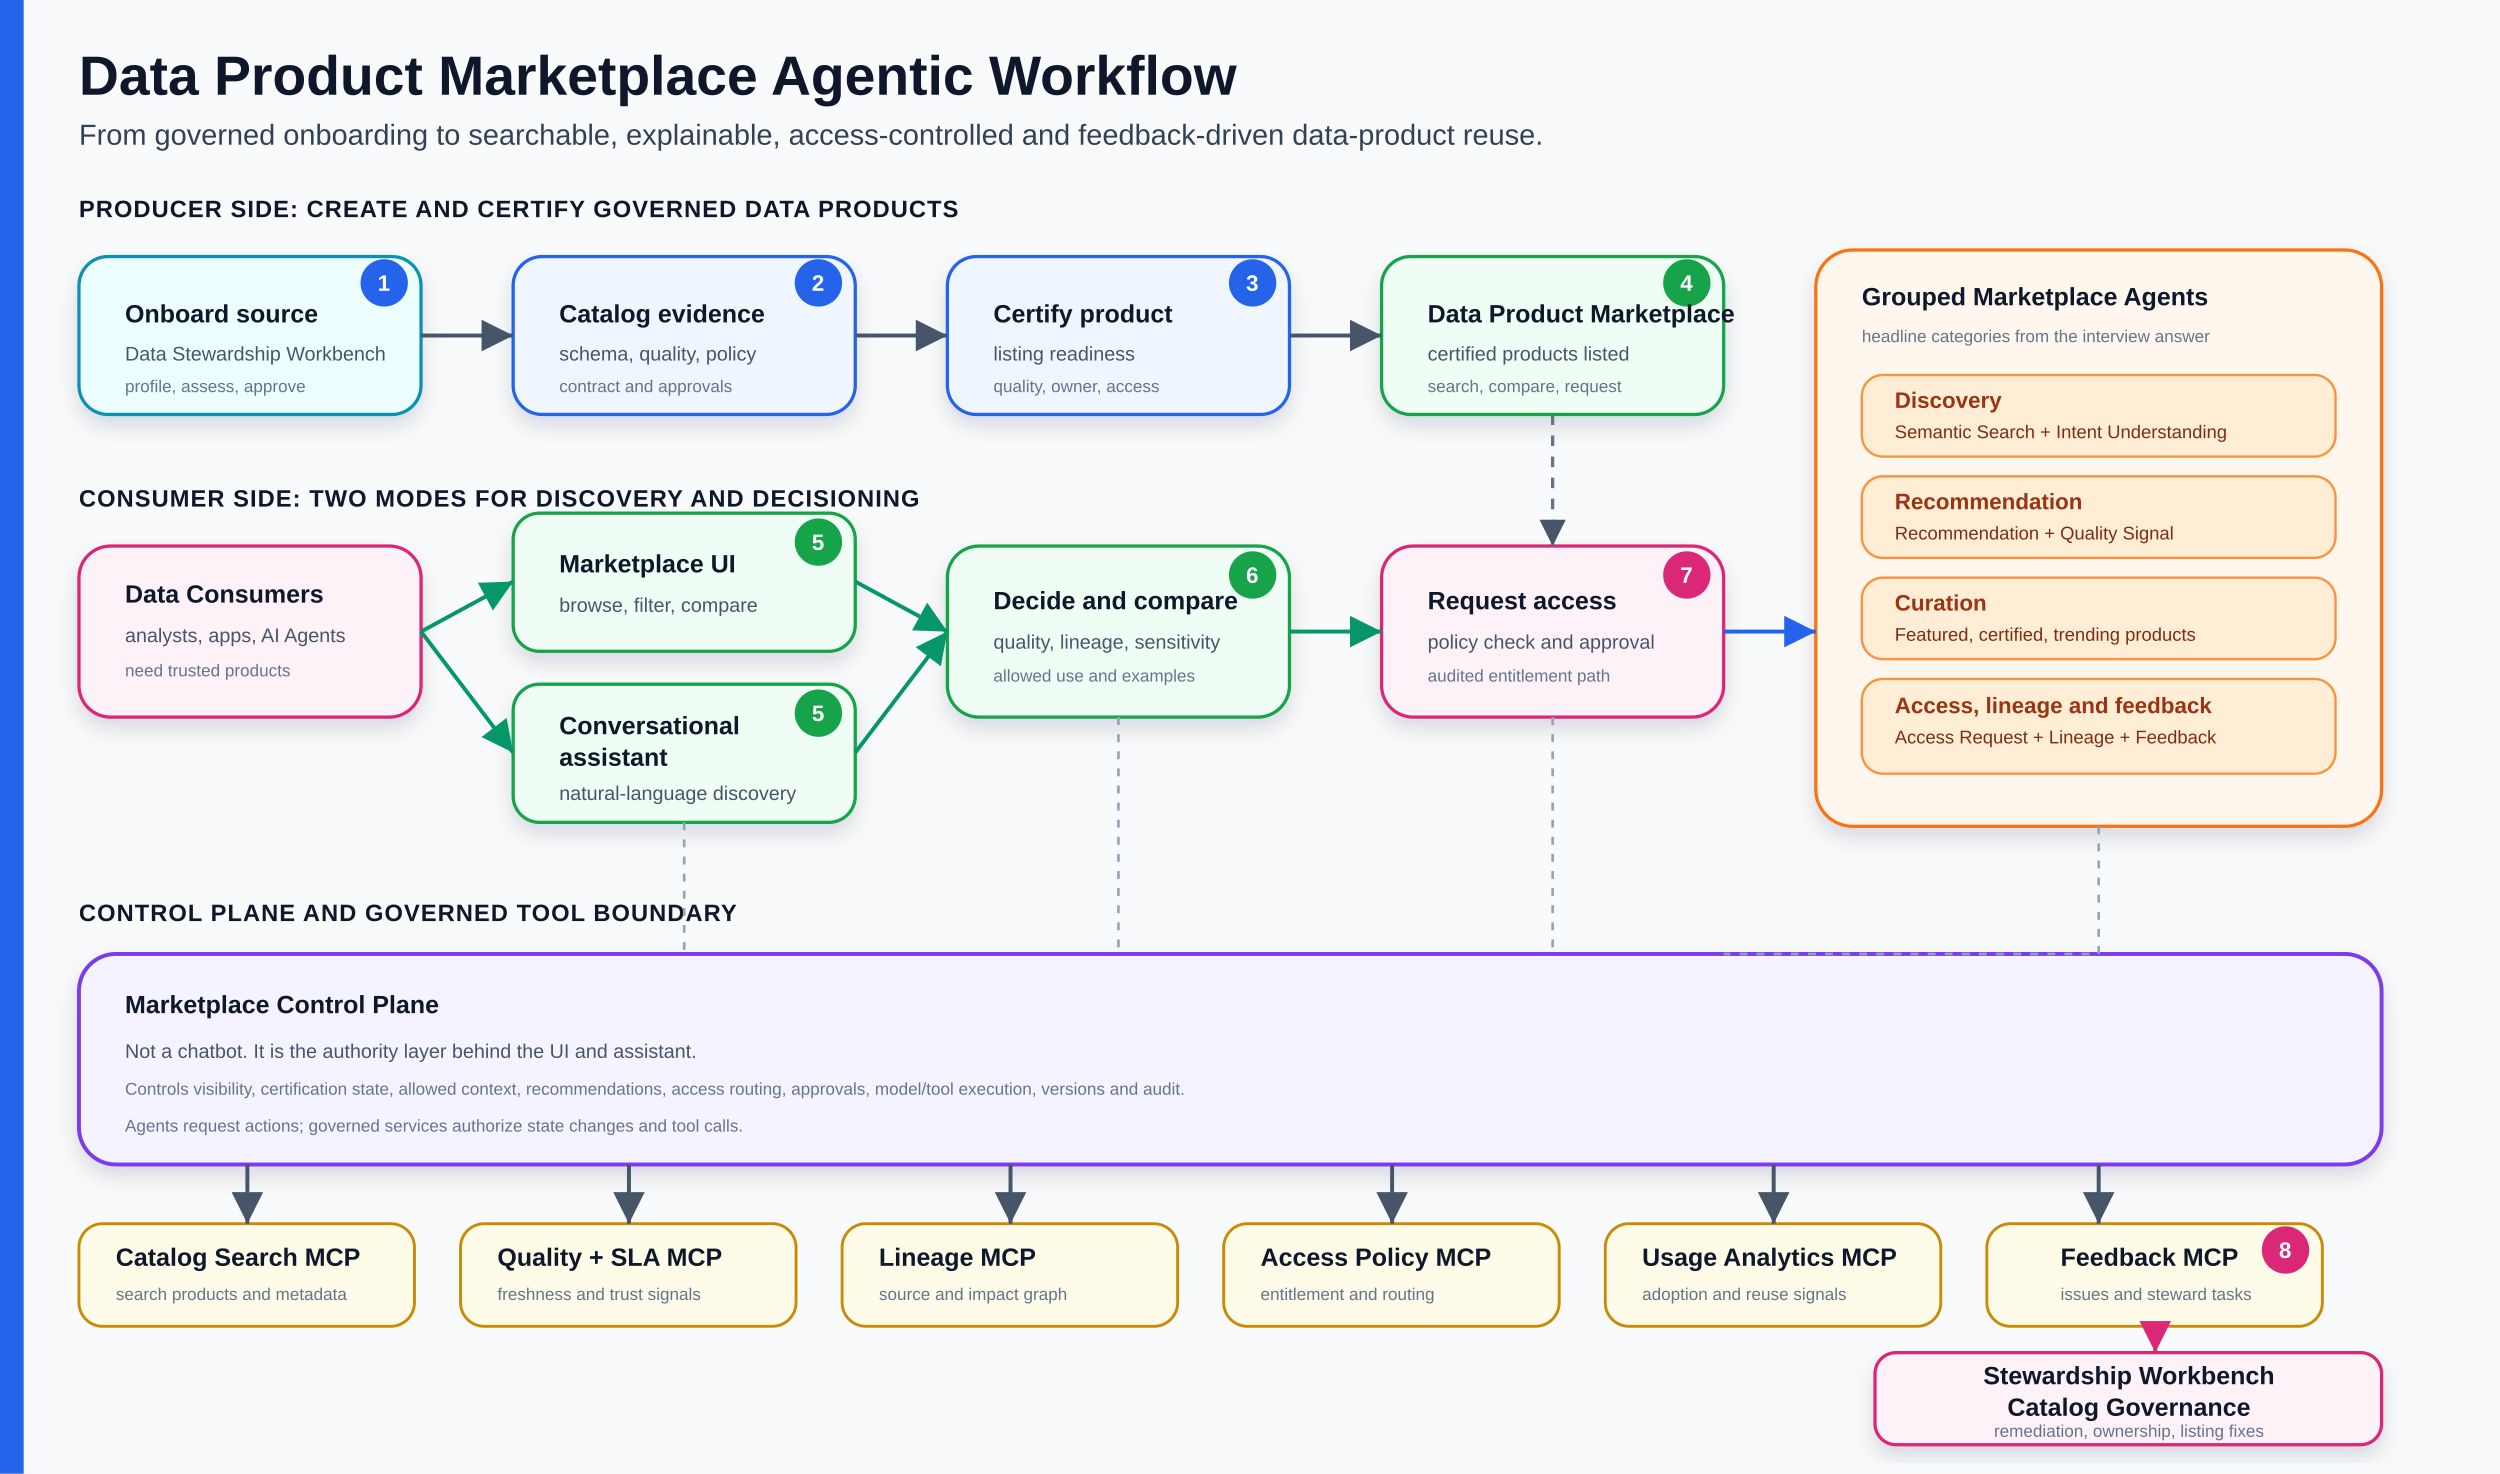
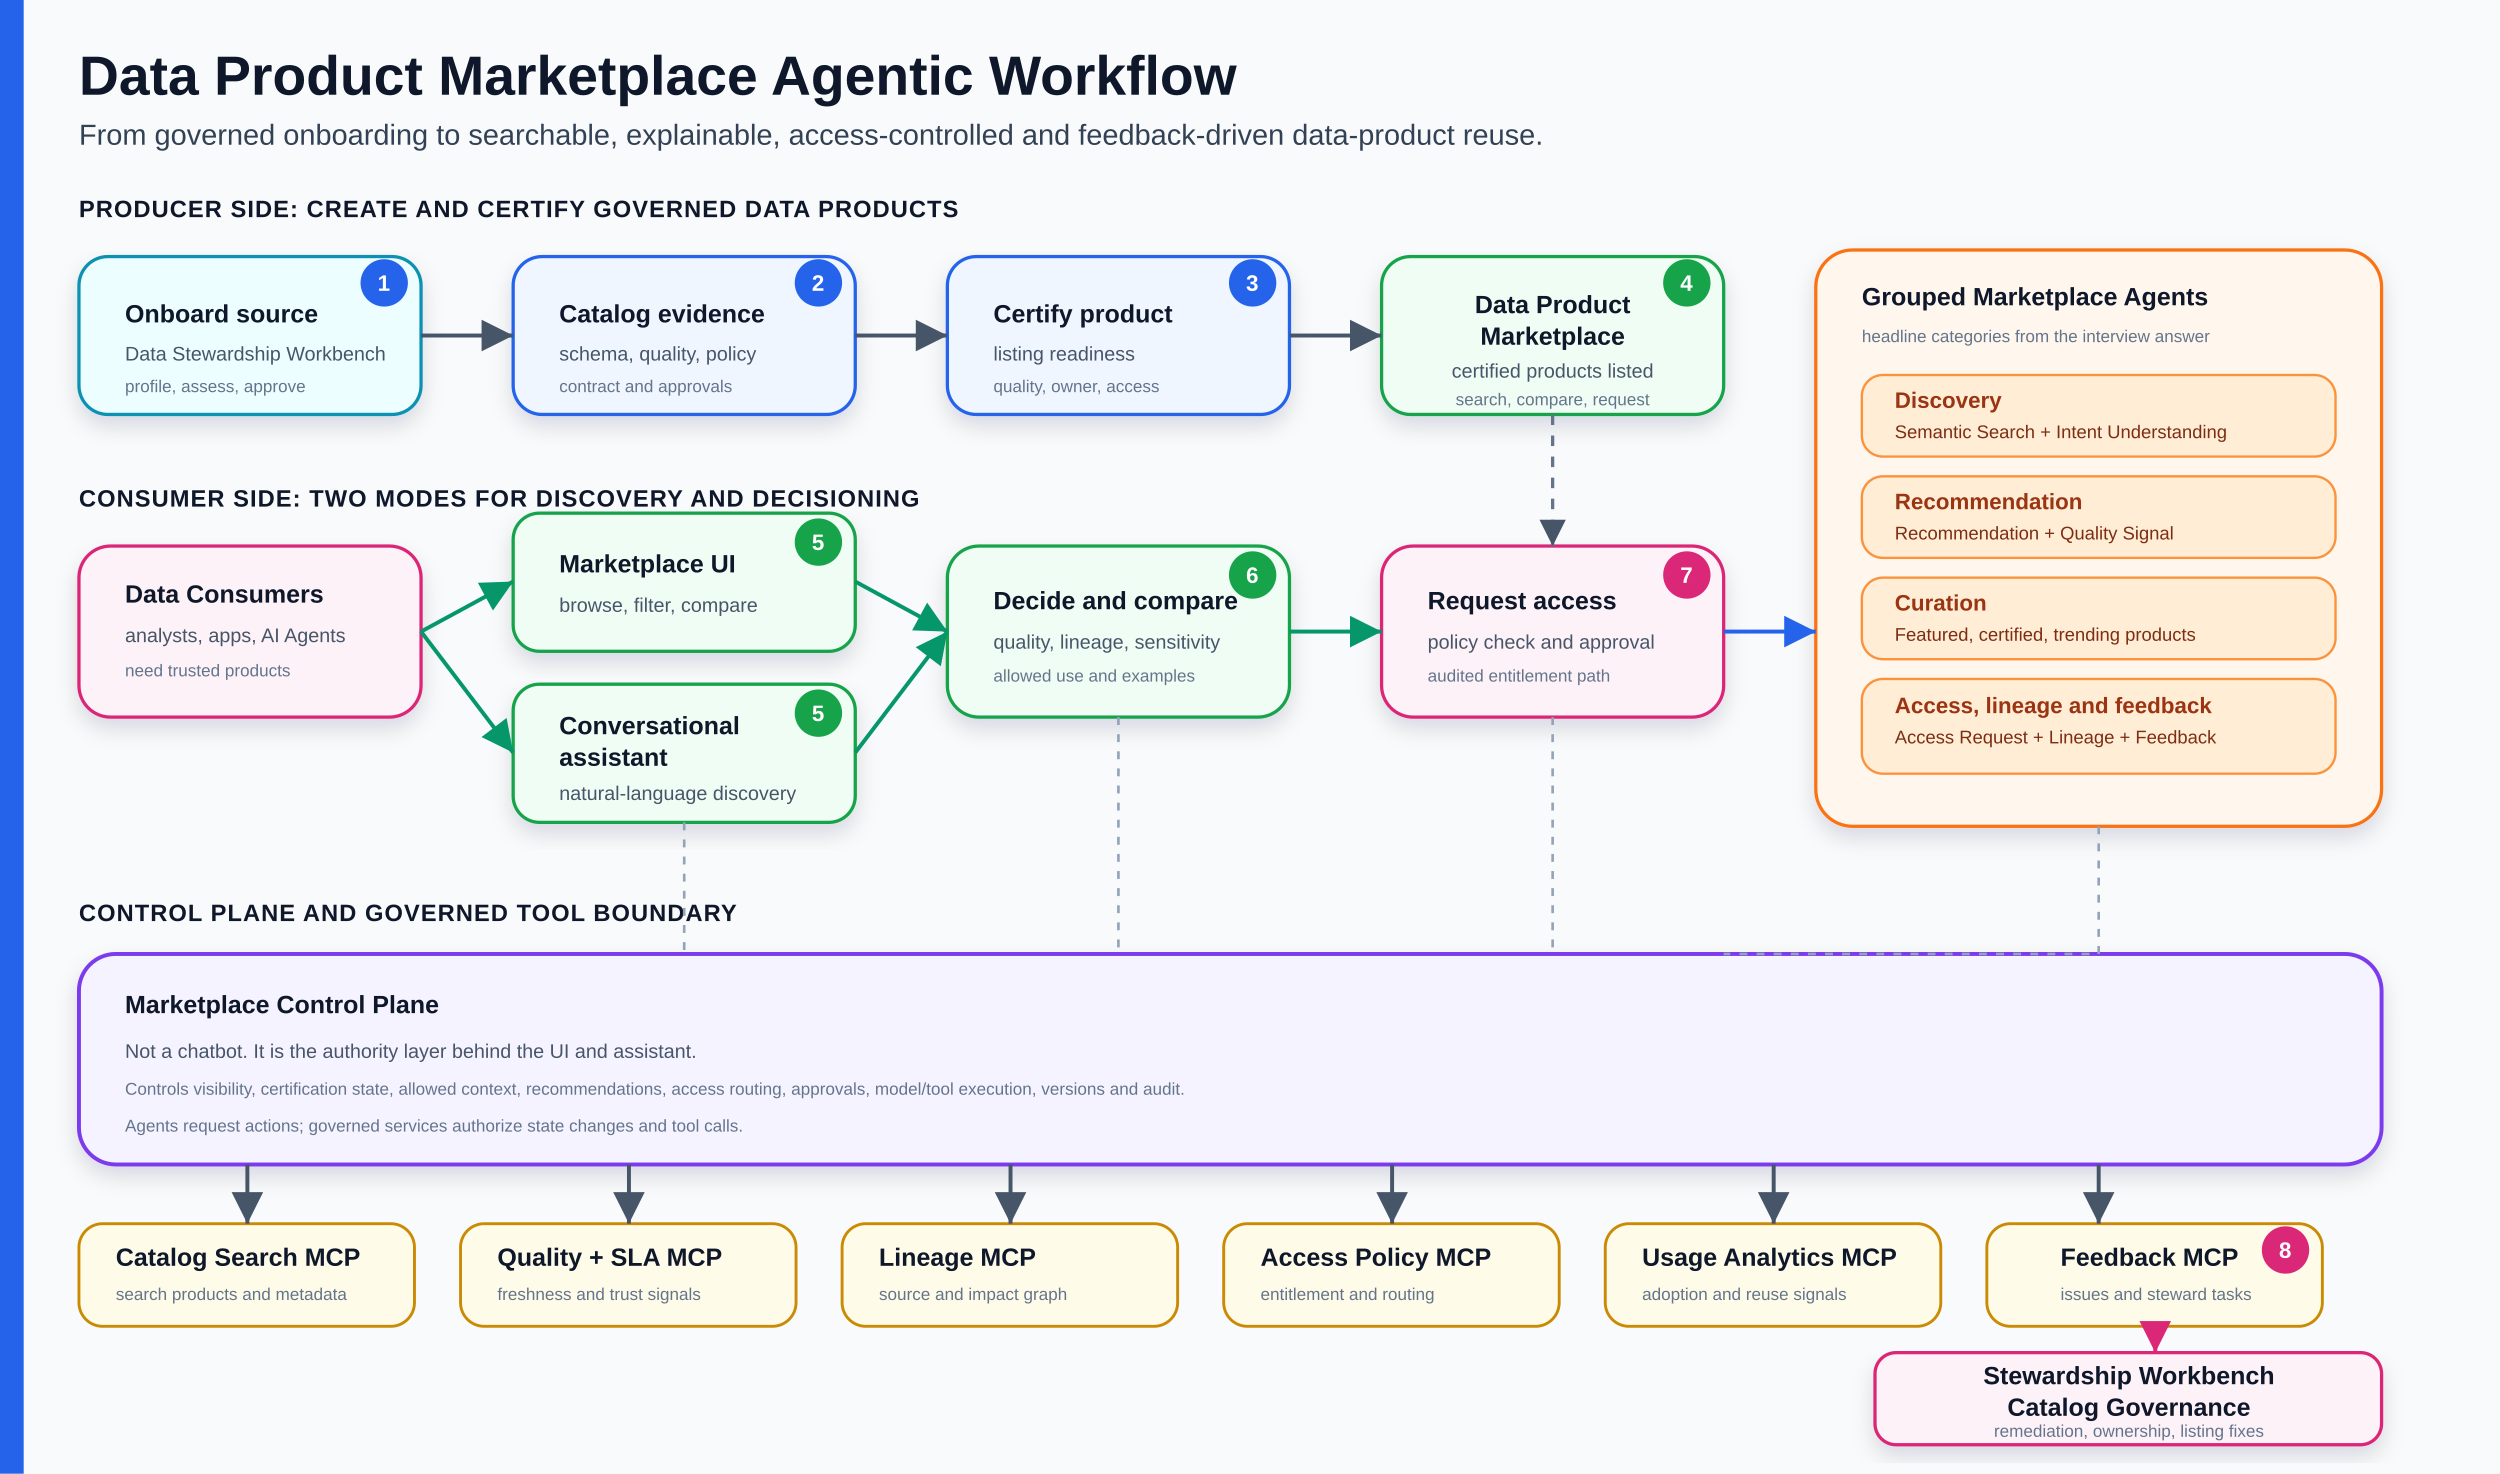
<svg xmlns="http://www.w3.org/2000/svg" width="1900" height="1120" viewBox="0 0 1900 1120" role="img" aria-labelledby="title desc">
  <defs>
    <filter id="shadow" x="-10%" y="-10%" width="120%" height="130%">
      <feDropShadow dx="0" dy="8" stdDeviation="8" flood-color="#0f172a" flood-opacity="0.13" />
    </filter>
    <marker id="arrow" markerWidth="12" markerHeight="12" refX="10" refY="6" orient="auto" markerUnits="strokeWidth">
      <path d="M2,2 L10,6 L2,10 Z" fill="#475569" />
    </marker>
    <marker id="blueArrow" markerWidth="12" markerHeight="12" refX="10" refY="6" orient="auto" markerUnits="strokeWidth">
      <path d="M2,2 L10,6 L2,10 Z" fill="#2563eb" />
    </marker>
    <marker id="greenArrow" markerWidth="12" markerHeight="12" refX="10" refY="6" orient="auto" markerUnits="strokeWidth">
      <path d="M2,2 L10,6 L2,10 Z" fill="#059669" />
    </marker>
    <marker id="pinkArrow" markerWidth="12" markerHeight="12" refX="10" refY="6" orient="auto" markerUnits="strokeWidth">
      <path d="M2,2 L10,6 L2,10 Z" fill="#db2777" />
    </marker>
    <style>
      .bg{fill:#f8fafc}.rail{fill:#2563eb}.title{font:800 42px Arial,sans-serif;fill:#0f172a}.subtitle{font:400 22px Arial,sans-serif;fill:#334155}.section{font:800 18px Arial,sans-serif;fill:#0f172a;letter-spacing:.8px}.label{font:800 19px Arial,sans-serif;fill:#0f172a}.small{font:400 15px Arial,sans-serif;fill:#475569}.tiny{font:400 13px Arial,sans-serif;fill:#64748b}.producer{fill:#ecfeff;stroke:#0891b2;stroke-width:2.5;filter:url(#shadow)}.catalog{fill:#eff6ff;stroke:#2563eb;stroke-width:2.5;filter:url(#shadow)}.market{fill:#f0fdf4;stroke:#16a34a;stroke-width:2.5;filter:url(#shadow)}.consumer{fill:#fdf2f8;stroke:#db2777;stroke-width:2.5;filter:url(#shadow)}.agent{fill:#fff7ed;stroke:#f97316;stroke-width:2.5;filter:url(#shadow)}.control{fill:#f5f3ff;stroke:#7c3aed;stroke-width:3;filter:url(#shadow)}.mcp{fill:#fefce8;stroke:#ca8a04;stroke-width:2.2}.step{fill:#2563eb}.stepGreen{fill:#16a34a}.stepPink{fill:#db2777}.stepText{font:800 17px Arial,sans-serif;fill:#ffffff}.flow{fill:none;stroke:#475569;stroke-width:3;marker-end:url(#arrow)}.blue{fill:none;stroke:#2563eb;stroke-width:3;marker-end:url(#blueArrow)}.green{fill:none;stroke:#059669;stroke-width:3;marker-end:url(#greenArrow)}.pink{fill:none;stroke:#db2777;stroke-width:3;marker-end:url(#pinkArrow)}.dash{fill:none;stroke:#64748b;stroke-width:2.5;stroke-dasharray:8 8;marker-end:url(#arrow)}.thin{fill:none;stroke:#94a3b8;stroke-width:2;stroke-dasharray:6 7}.catTitle{font:800 17px Arial,sans-serif;fill:#9a3412}.catText{font:400 14px Arial,sans-serif;fill:#7c2d12}
    </style>
  </defs>
  <rect width="1900" height="1120" class="bg" />
  <rect x="0" y="0" width="18" height="1120" class="rail" />
  <text x="60" y="72" class="title">Data Product Marketplace Agentic Workflow</text>
  <text x="60" y="110" class="subtitle">From governed onboarding to searchable, explainable, access-controlled and feedback-driven data-product reuse.</text>
  <text x="60" y="165" class="section">PRODUCER SIDE: CREATE AND CERTIFY GOVERNED DATA PRODUCTS</text>
  <rect x="60" y="195" width="260" height="120" rx="22" class="producer" />
  <circle cx="292" cy="215" r="18" class="step" />
  <text x="287" y="221" class="stepText">1</text>
  <text x="95" y="245" class="label">Onboard source</text>
  <text x="95" y="274" class="small">Data Stewardship Workbench</text>
  <text x="95" y="298" class="tiny">profile, assess, approve</text>
  <rect x="390" y="195" width="260" height="120" rx="22" class="catalog" />
  <circle cx="622" cy="215" r="18" class="step" />
  <text x="617" y="221" class="stepText">2</text>
  <text x="425" y="245" class="label">Catalog evidence</text>
  <text x="425" y="274" class="small">schema, quality, policy</text>
  <text x="425" y="298" class="tiny">contract and approvals</text>
  <rect x="720" y="195" width="260" height="120" rx="22" class="catalog" />
  <circle cx="952" cy="215" r="18" class="step" />
  <text x="947" y="221" class="stepText">3</text>
  <text x="755" y="245" class="label">Certify product</text>
  <text x="755" y="274" class="small">listing readiness</text>
  <text x="755" y="298" class="tiny">quality, owner, access</text>
  <rect x="1050" y="195" width="260" height="120" rx="22" class="market" />
  <circle cx="1282" cy="215" r="18" class="stepGreen" />
  <text x="1277" y="221" class="stepText">4</text>
-   <text x="1085" y="245" class="label">Data Product Marketplace</text>
-   <text x="1085" y="274" class="small">certified products listed</text>
-   <text x="1085" y="298" class="tiny">search, compare, request</text>
+   <text x="1180" y="238" class="label" text-anchor="middle">Data Product</text>
+   <text x="1180" y="262" class="label" text-anchor="middle">Marketplace</text>
+   <text x="1180" y="287" class="small" text-anchor="middle">certified products listed</text>
+   <text x="1180" y="308" class="tiny" text-anchor="middle">search, compare, request</text>
  <path class="flow" d="M320 255 L390 255" />
  <path class="flow" d="M650 255 L720 255" />
  <path class="flow" d="M980 255 L1050 255" />
  <text x="60" y="385" class="section">CONSUMER SIDE: TWO MODES FOR DISCOVERY AND DECISIONING</text>
  <rect x="60" y="415" width="260" height="130" rx="24" class="consumer" />
  <text x="95" y="458" class="label">Data Consumers</text>
  <text x="95" y="488" class="small">analysts, apps, AI Agents</text>
  <text x="95" y="514" class="tiny">need trusted products</text>
  <rect x="390" y="390" width="260" height="105" rx="20" class="market" />
  <circle cx="622" cy="412" r="18" class="stepGreen" />
  <text x="617" y="418" class="stepText">5</text>
  <text x="425" y="435" class="label">Marketplace UI</text>
  <text x="425" y="465" class="small">browse, filter, compare</text>
  <rect x="390" y="520" width="260" height="105" rx="20" class="market" />
  <circle cx="622" cy="542" r="18" class="stepGreen" />
  <text x="617" y="548" class="stepText">5</text>
  <text x="425" y="558" class="label">Conversational</text>
  <text x="425" y="582" class="label">assistant</text>
  <text x="425" y="608" class="small">natural-language discovery</text>
  <rect x="720" y="415" width="260" height="130" rx="24" class="market" />
  <circle cx="952" cy="437" r="18" class="stepGreen" />
  <text x="947" y="443" class="stepText">6</text>
  <text x="755" y="463" class="label">Decide and compare</text>
  <text x="755" y="493" class="small">quality, lineage, sensitivity</text>
  <text x="755" y="518" class="tiny">allowed use and examples</text>
  <rect x="1050" y="415" width="260" height="130" rx="24" class="consumer" />
  <circle cx="1282" cy="437" r="18" class="stepPink" />
  <text x="1277" y="443" class="stepText">7</text>
  <text x="1085" y="463" class="label">Request access</text>
  <text x="1085" y="493" class="small">policy check and approval</text>
  <text x="1085" y="518" class="tiny">audited entitlement path</text>
  <path class="green" d="M320 480 L390 442" />
  <path class="green" d="M320 480 L390 572" />
  <path class="green" d="M650 442 L720 480" />
  <path class="green" d="M650 572 L720 480" />
  <path class="green" d="M980 480 L1050 480" />
  <path class="dash" d="M1180 315 L1180 415" />
  <rect x="1380" y="190" width="430" height="438" rx="28" class="agent" />
  <text x="1415" y="232" class="label">Grouped Marketplace Agents</text>
  <text x="1415" y="260" class="tiny">headline categories from the interview answer</text>
  <rect x="1415" y="285" width="360" height="62" rx="16" fill="#ffedd5" stroke="#fb923c" stroke-width="1.8" />
  <text x="1440" y="310" class="catTitle">Discovery</text>
  <text x="1440" y="333" class="catText">Semantic Search + Intent Understanding</text>
  <rect x="1415" y="362" width="360" height="62" rx="16" fill="#ffedd5" stroke="#fb923c" stroke-width="1.8" />
  <text x="1440" y="387" class="catTitle">Recommendation</text>
  <text x="1440" y="410" class="catText">Recommendation + Quality Signal</text>
  <rect x="1415" y="439" width="360" height="62" rx="16" fill="#ffedd5" stroke="#fb923c" stroke-width="1.8" />
  <text x="1440" y="464" class="catTitle">Curation</text>
  <text x="1440" y="487" class="catText">Featured, certified, trending products</text>
  <rect x="1415" y="516" width="360" height="72" rx="16" fill="#ffedd5" stroke="#fb923c" stroke-width="1.8" />
  <text x="1440" y="542" class="catTitle">Access, lineage and feedback</text>
  <text x="1440" y="565" class="catText">Access Request + Lineage + Feedback</text>
  <path class="blue" d="M1310 480 L1380 480" />
  <text x="60" y="700" class="section">CONTROL PLANE AND GOVERNED TOOL BOUNDARY</text>
  <rect x="60" y="725" width="1750" height="160" rx="28" class="control" />
  <text x="95" y="770" class="label">Marketplace Control Plane</text>
  <text x="95" y="804" class="small">Not a chatbot. It is the authority layer behind the UI and assistant.</text>
  <text x="95" y="832" class="tiny">Controls visibility, certification state, allowed context, recommendations, access routing, approvals, model/tool execution, versions and audit.</text>
  <text x="95" y="860" class="tiny">Agents request actions; governed services authorize state changes and tool calls.</text>
  <path class="thin" d="M520 625 L520 725" />
  <path class="thin" d="M850 545 L850 725" />
  <path class="thin" d="M1180 545 L1180 725" />
  <path class="thin" d="M1595 628 L1595 725 L1310 725" />
  <rect x="60" y="930" width="255" height="78" rx="18" class="mcp" />
  <text x="88" y="962" class="label">Catalog Search MCP</text>
  <text x="88" y="988" class="tiny">search products and metadata</text>
  <rect x="350" y="930" width="255" height="78" rx="18" class="mcp" />
  <text x="378" y="962" class="label">Quality + SLA MCP</text>
  <text x="378" y="988" class="tiny">freshness and trust signals</text>
  <rect x="640" y="930" width="255" height="78" rx="18" class="mcp" />
  <text x="668" y="962" class="label">Lineage MCP</text>
  <text x="668" y="988" class="tiny">source and impact graph</text>
  <rect x="930" y="930" width="255" height="78" rx="18" class="mcp" />
  <text x="958" y="962" class="label">Access Policy MCP</text>
  <text x="958" y="988" class="tiny">entitlement and routing</text>
  <rect x="1220" y="930" width="255" height="78" rx="18" class="mcp" />
  <text x="1248" y="962" class="label">Usage Analytics MCP</text>
  <text x="1248" y="988" class="tiny">adoption and reuse signals</text>
  <rect x="1510" y="930" width="255" height="78" rx="18" class="mcp" />
  <circle cx="1737" cy="950" r="18" class="stepPink" />
  <text x="1732" y="956" class="stepText">8</text>
  <text x="1566" y="962" class="label">Feedback MCP</text>
  <text x="1566" y="988" class="tiny">issues and steward tasks</text>
  <path class="flow" d="M188 885 L188 930" />
  <path class="flow" d="M478 885 L478 930" />
  <path class="flow" d="M768 885 L768 930" />
  <path class="flow" d="M1058 885 L1058 930" />
  <path class="flow" d="M1348 885 L1348 930" />
  <path class="flow" d="M1595 885 L1595 930" />
  <rect x="1425" y="1028" width="385" height="70" rx="16" class="consumer" />
  <text x="1618" y="1052" class="label" text-anchor="middle">Stewardship Workbench</text>
  <text x="1618" y="1076" class="label" text-anchor="middle">Catalog Governance</text>
  <text x="1618" y="1092" class="tiny" text-anchor="middle">remediation, ownership, listing fixes</text>
  <path class="pink" d="M1638 1008 L1638 1028" />
</svg>
